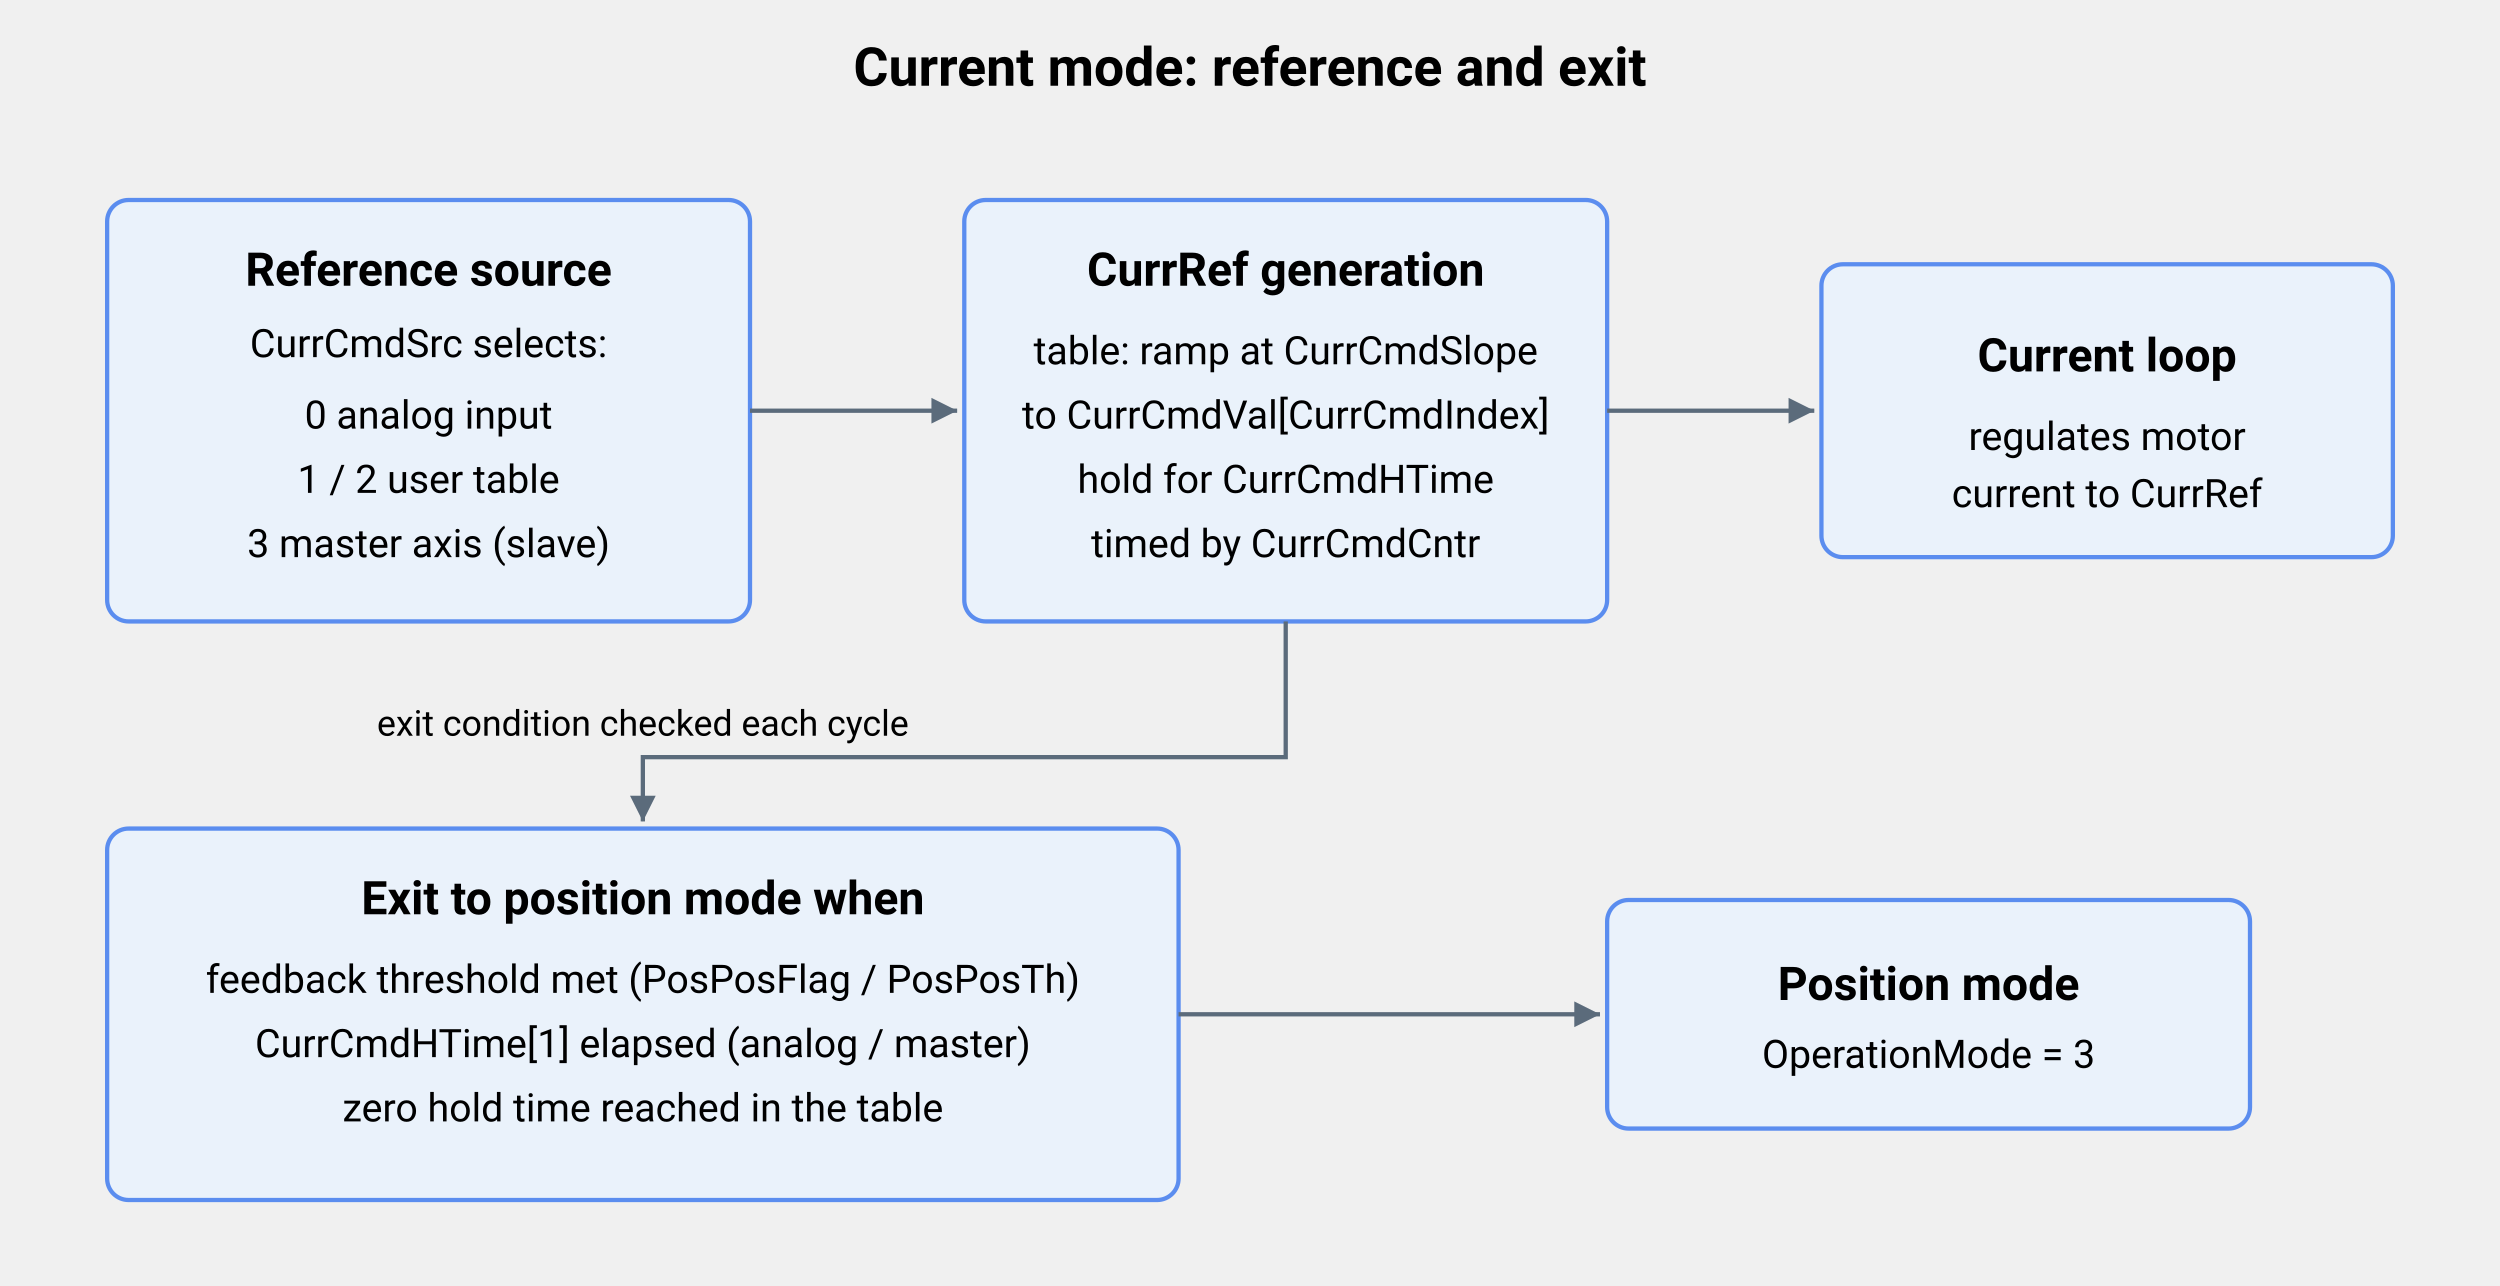
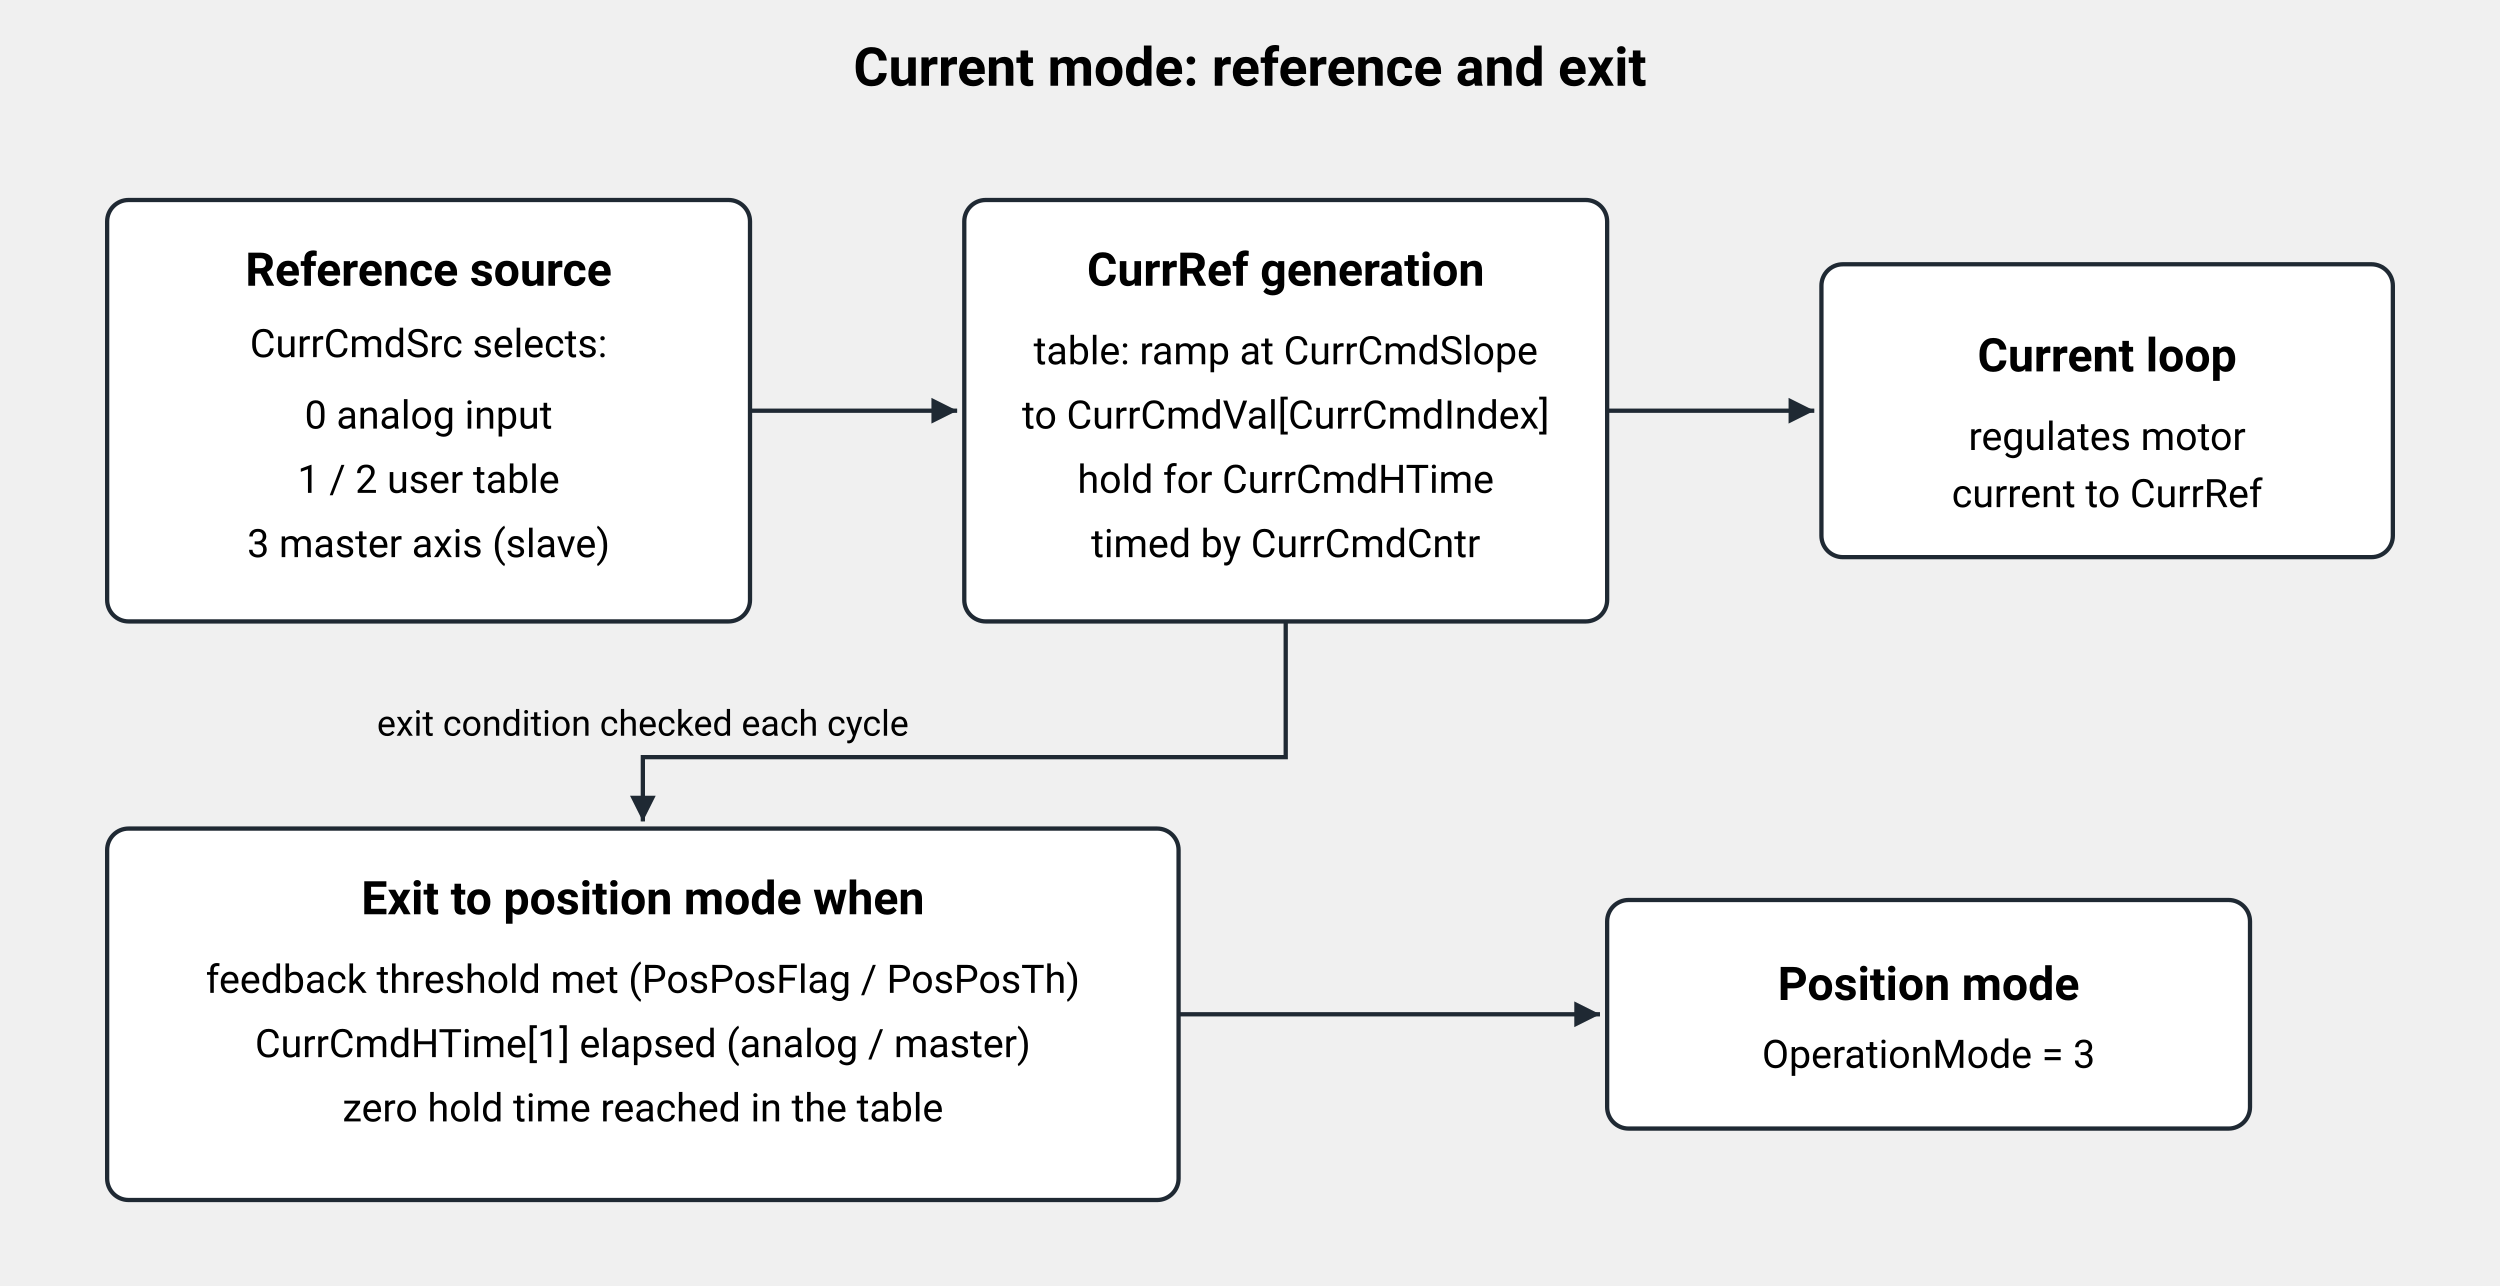
<svg xmlns="http://www.w3.org/2000/svg" width="700" height="360" viewBox="0 0 700 360" role="img" aria-label="Current mode flow. CurrCmdSrc selects the reference source (analog input, user table, or master axis). The controller generates CurrRef by ramping at CurrCmdSlope to CurrCmdVal[CurrCmdIndex], holding for CurrCmdHTime, timed by CurrCmdCntr. The current loop regulates motor current to CurrRef. The axis exits to position mode when the feedback threshold is met, CurrCmdHTime[1] elapses, or a zero hold time is reached in the table." font-family="-apple-system,Segoe UI,Roboto,sans-serif" font-size="13">
  <defs>
    <marker id="arrow" markerWidth="8" markerHeight="8" refX="6" refY="3" orient="auto">
-       <path d="M0,0 L6,3 L0,6 Z" fill="#5b6b7b" />
+       <path d="M0,0 L6,3 L0,6 Z" fill="#1f2933" />
    </marker>
  </defs>
  <text x="350" y="24" text-anchor="middle" font-size="15" font-weight="bold">Current mode: reference and exit</text>
-   <rect x="30" y="56" width="180" height="118" rx="6" fill="#eaf2fb" stroke="#5b8def" stroke-width="1.2" />
+   <rect x="30" y="56" width="180" height="118" rx="6" fill="#ffffff" stroke="#1f2933" stroke-width="1.2" />
  <text x="120" y="80" text-anchor="middle" font-weight="bold">Reference source</text>
  <text x="120" y="100" text-anchor="middle" font-size="11">CurrCmdSrc selects:</text>
  <text x="120" y="120" text-anchor="middle" font-size="11">0 analog input</text>
  <text x="120" y="138" text-anchor="middle" font-size="11">1 / 2 user table</text>
  <text x="120" y="156" text-anchor="middle" font-size="11">3 master axis (slave)</text>
-   <rect x="270" y="56" width="180" height="118" rx="6" fill="#eaf2fb" stroke="#5b8def" stroke-width="1.2" />
+   <rect x="270" y="56" width="180" height="118" rx="6" fill="#ffffff" stroke="#1f2933" stroke-width="1.2" />
  <text x="360" y="80" text-anchor="middle" font-weight="bold">CurrRef generation</text>
  <text x="360" y="102" text-anchor="middle" font-size="11">table: ramp at CurrCmdSlope</text>
  <text x="360" y="120" text-anchor="middle" font-size="11">to CurrCmdVal[CurrCmdIndex]</text>
  <text x="360" y="138" text-anchor="middle" font-size="11">hold for CurrCmdHTime</text>
  <text x="360" y="156" text-anchor="middle" font-size="11">timed by CurrCmdCntr</text>
-   <rect x="510" y="74" width="160" height="82" rx="6" fill="#eaf2fb" stroke="#5b8def" stroke-width="1.2" />
+   <rect x="510" y="74" width="160" height="82" rx="6" fill="#ffffff" stroke="#1f2933" stroke-width="1.2" />
  <text x="590" y="104" text-anchor="middle" font-weight="bold">Current loop</text>
  <text x="590" y="126" text-anchor="middle" font-size="11">regulates motor</text>
  <text x="590" y="142" text-anchor="middle" font-size="11">current to CurrRef</text>
-   <path d="M210,115 L268,115" fill="none" stroke="#5b6b7b" stroke-width="1.2" marker-end="url(#arrow)" />
-   <path d="M450,115 L508,115" fill="none" stroke="#5b6b7b" stroke-width="1.2" marker-end="url(#arrow)" />
-   <rect x="30" y="232" width="300" height="104" rx="6" fill="#eaf2fb" stroke="#5b8def" stroke-width="1.2" />
+   <path d="M210,115 L268,115" fill="none" stroke="#1f2933" stroke-width="1.2" marker-end="url(#arrow)" />
+   <path d="M450,115 L508,115" fill="none" stroke="#1f2933" stroke-width="1.2" marker-end="url(#arrow)" />
+   <rect x="30" y="232" width="300" height="104" rx="6" fill="#ffffff" stroke="#1f2933" stroke-width="1.2" />
  <text x="180" y="256" text-anchor="middle" font-weight="bold">Exit to position mode when</text>
  <text x="180" y="278" text-anchor="middle" font-size="11">feedback threshold met (PosPosFlag / PosPosTh)</text>
  <text x="180" y="296" text-anchor="middle" font-size="11">CurrCmdHTime[1] elapsed (analog / master)</text>
  <text x="180" y="314" text-anchor="middle" font-size="11">zero hold time reached in the table</text>
-   <rect x="450" y="252" width="180" height="64" rx="6" fill="#eaf2fb" stroke="#5b8def" stroke-width="1.2" />
+   <rect x="450" y="252" width="180" height="64" rx="6" fill="#ffffff" stroke="#1f2933" stroke-width="1.2" />
  <text x="540" y="280" text-anchor="middle" font-weight="bold">Position mode</text>
  <text x="540" y="299" text-anchor="middle" font-size="11">OperationMode = 3</text>
-   <path d="M360,174 L360,212 L180,212 L180,230" fill="none" stroke="#5b6b7b" stroke-width="1.2" marker-end="url(#arrow)" />
+   <path d="M360,174 L360,212 L180,212 L180,230" fill="none" stroke="#1f2933" stroke-width="1.2" marker-end="url(#arrow)" />
  <text x="180" y="206" text-anchor="middle" font-size="10">exit condition checked each cycle</text>
-   <path d="M330,284 L448,284" fill="none" stroke="#5b6b7b" stroke-width="1.2" marker-end="url(#arrow)" />
+   <path d="M330,284 L448,284" fill="none" stroke="#1f2933" stroke-width="1.2" marker-end="url(#arrow)" />
</svg>
